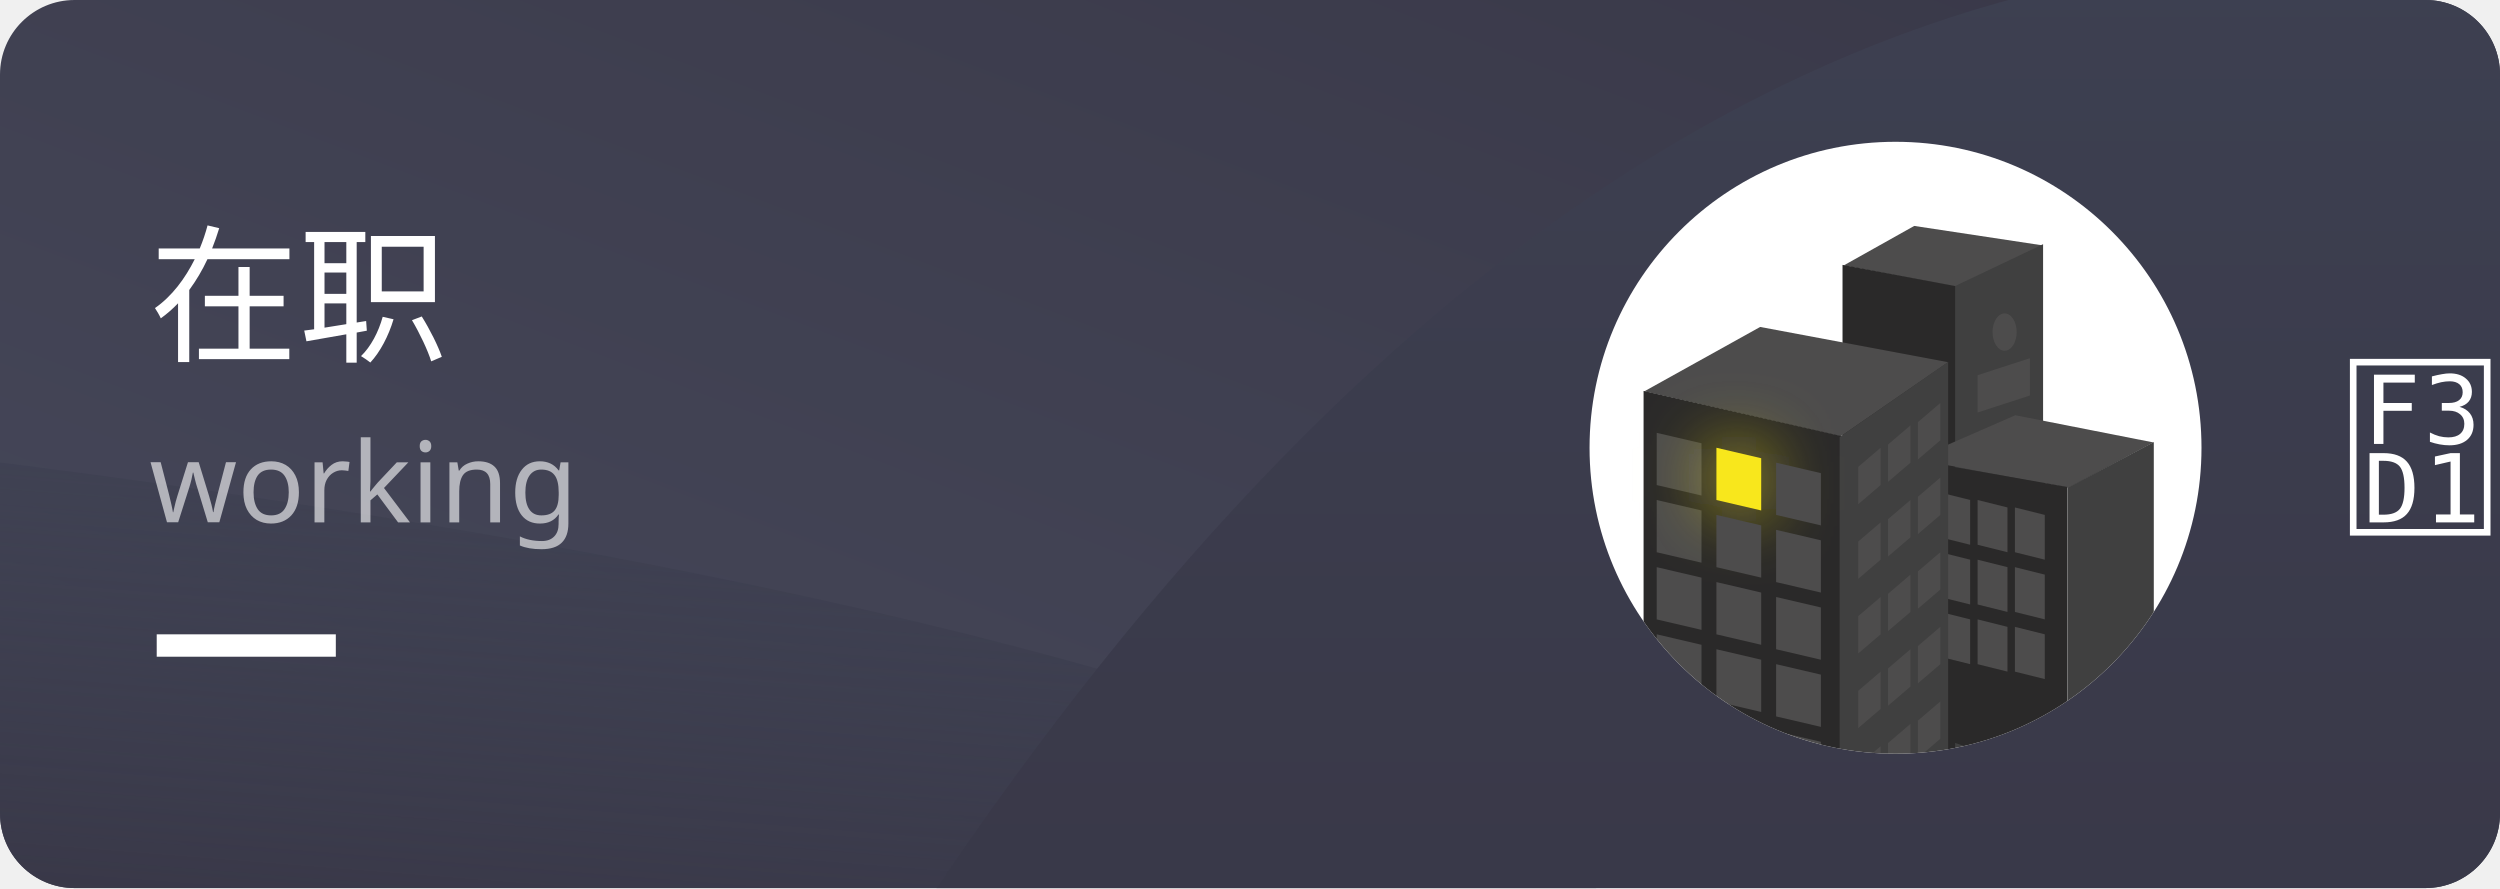
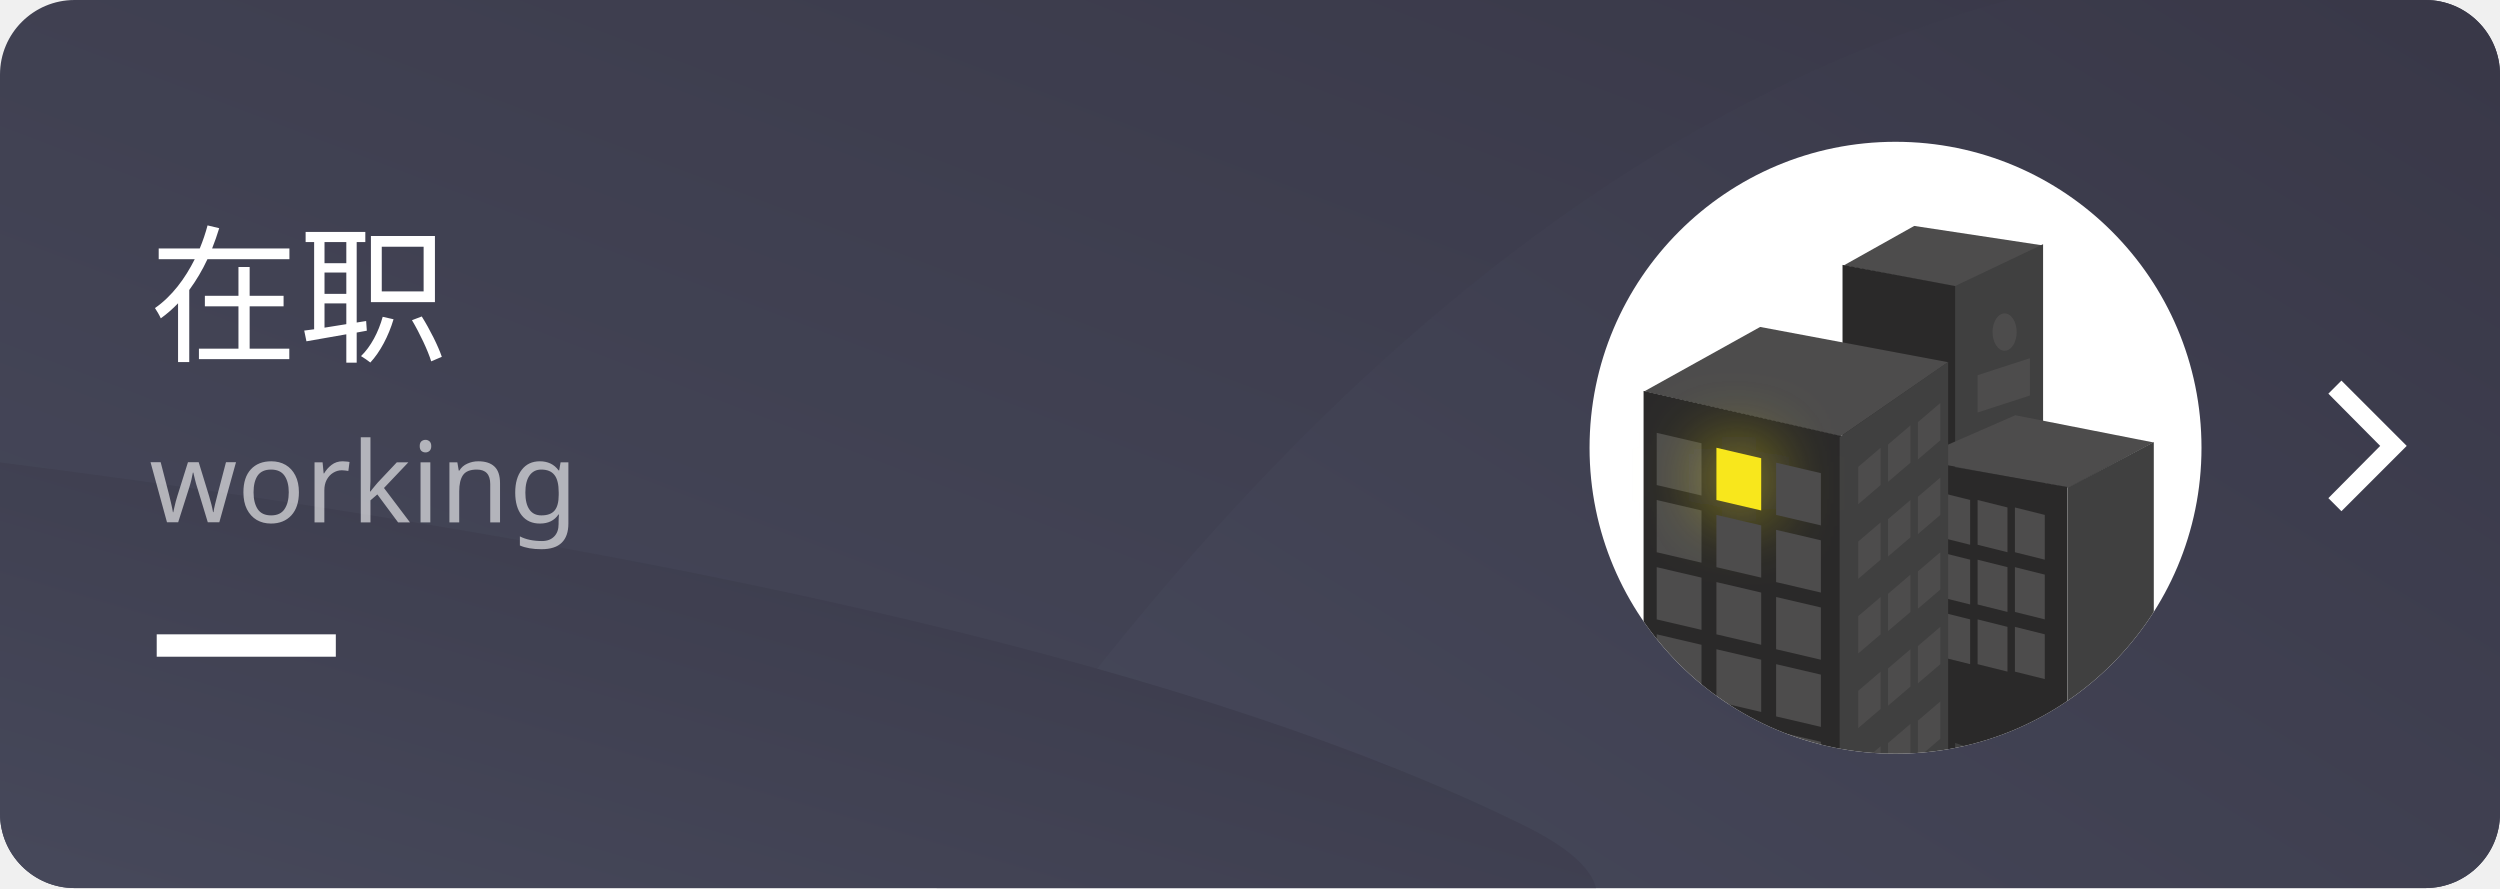
<svg xmlns="http://www.w3.org/2000/svg" xmlns:xlink="http://www.w3.org/1999/xlink" width="335px" height="119px" viewBox="0 0 335 119" version="1.1">
  <defs>
    <linearGradient x1="98.904%" y1="5.281%" x2="1.729%" y2="94.724%" id="linearGradient-1">
      <stop stop-color="#393848" offset="0%" />
      <stop stop-color="#46485A" offset="100%" />
    </linearGradient>
-     <rect id="path-2" x="0" y="0" width="335" height="119" rx="10" />
-     <linearGradient x1="50%" y1="0%" x2="33.007%" y2="77.02%" id="linearGradient-4">
-       <stop stop-color="#3D4051" stop-opacity="0.484" offset="0%" />
-       <stop stop-color="#393848" offset="100%" />
-     </linearGradient>
-     <linearGradient x1="50%" y1="0%" x2="50%" y2="100%" id="linearGradient-5">
-       <stop stop-color="#3D4051" offset="0%" />
-       <stop stop-color="#393848" offset="100%" />
-     </linearGradient>
-     <circle id="path-6" cx="41" cy="41" r="41" />
-     <filter x="-235.5%" y="-168.2%" width="571.0%" height="436.3%" filterUnits="objectBoundingBox" id="filter-8">
+     <circle id="path-2" cx="41" cy="41" r="41" />
+     <filter x="-235.5%" y="-168.2%" width="571.0%" height="436.3%" filterUnits="objectBoundingBox" id="filter-4">
      <feGaussianBlur stdDeviation="4.71" in="SourceGraphic" />
    </filter>
  </defs>
  <g id="2018年12月05日" stroke="none" stroke-width="1" fill="none" fill-rule="evenodd">
    <g id="职业认证-step1" transform="translate(-20, -224)">
      <g id="在职" transform="translate(20, 224)">
-         <g id="Path-24">
-           <mask id="mask-3" fill="white">
-             <use xlink:href="#path-2" />
-           </mask>
-           <use id="Mask" fill="url(#linearGradient-1)" fill-rule="nonzero" xlink:href="#path-2" />
-           <path d="M-16,60 C87.125,72.208 160.536,89.081 204.232,110.618 C269.777,142.923 -16,160.813 -16,116.704 C-16,87.298 -16,68.397 -16,60 Z" fill="url(#linearGradient-4)" fill-rule="nonzero" mask="url(#mask-3)" />
-           <path d="M124.165,121.01 C185.565,29.313 254.354,-12.686 330.53,-4.985 C444.795,6.565 428.227,126.922 330.53,126.922 C265.399,126.922 196.611,124.951 124.165,121.01 Z" id="Path-3" fill="url(#linearGradient-5)" fill-rule="nonzero" mask="url(#mask-3)" />
+         <g id="Path-24" fill="url(#linearGradient-1)" fill-rule="nonzero">
+           <rect id="Mask" x="0" y="0" width="335" height="119" rx="10" />
+           <path d="M269.131,0 L325,0 C330.523,-1.01453063e-15 335,4.477 335,10 L335,109 C335,114.523 330.523,119 325,119 L125.518,119 C169.595,53.812 217.466,14.145 269.131,-3.99680289e-15 Z" id="Combined-Shape" />
+           <path d="M213.868,119 L10,119 C4.477,119 6.76353751e-16,114.523 0,109 L0,61.962 C94.753,73.993 162.83,90.212 204.232,110.618 C210.164,113.542 213.219,116.348 213.868,119 Z" id="Combined-Shape" />
        </g>
        <text font-family="SourceHanSansSC-Medium, Source Han Sans SC" font-size="20" font-weight="400" fill="#FFFFFF">
          <tspan x="20" y="47">在职</tspan>
        </text>
        <rect id="Rectangle" fill="#FFFFFF" fill-rule="nonzero" x="21" y="85" width="24" height="3" />
        <g id="Group-39" transform="translate(213, 19)">
-           <mask id="mask-7" fill="white">
-             <use xlink:href="#path-6" />
+           <mask id="mask-3" fill="white">
+             <use xlink:href="#path-2" />
          </mask>
-           <use id="Mask" fill="#FFFFFF" fill-rule="nonzero" xlink:href="#path-6" />
-           <g mask="url(#mask-7)">
+           <use id="Mask" fill="#FFFFFF" fill-rule="nonzero" xlink:href="#path-2" />
+           <g mask="url(#mask-3)">
            <g transform="translate(7, 11)">
              <g id="Group-37" transform="translate(26, 0)">
                <polygon id="Path-17" fill="#4D4C4C" fill-rule="nonzero" points="1.051 5.57 16.469 8.55 27.713 2.88 10.506 0.274" />
                <polygon id="Path-18" fill="#2A2929" fill-rule="nonzero" points="0.898 5.493 0.898 70.816 16.201 76.103 16.201 8.372" />
                <polygon id="Path-19" fill="#404040" fill-rule="nonzero" points="15.989 8.322 27.773 2.721 27.773 70.692 15.989 76.246" />
                <path d="M22.617,16.998 C23.51,16.998 24.234,15.879 24.234,14.498 C24.234,13.117 23.51,11.998 22.617,11.998 C21.724,11.998 21,13.117 21,14.498 C21,15.879 21.724,16.998 22.617,16.998 Z" id="Oval-11" fill="#4D4C4C" fill-rule="nonzero" />
                <polygon id="Rectangle-46" fill="#4D4C4C" fill-rule="nonzero" points="19 20.274 26 18 26 23 19 25.274" />
              </g>
              <g id="Group-35" transform="translate(36, 25)">
                <polygon id="Path-20" fill="#4D4C4C" fill-rule="nonzero" points="14.051 0.642 32.554 4.286 21.206 10.395 0.609 6.516" />
                <polygon id="Path-21" fill="#2A2929" fill-rule="nonzero" points="0.737 6.677 0.737 42.745 21.019 49.727 21.019 10.255" />
                <polygon id="Path-22" fill="#404040" fill-rule="nonzero" points="21.034 10.38 21.034 49.671 32.609 40.704 32.609 4.234" />
                <polygon id="Rectangle-43" fill="#4D4C4C" fill-rule="nonzero" points="4 11 8 11.998 8 17.998 4 17" />
                <polygon id="Rectangle-43-Copy-3" fill="#4D4C4C" fill-rule="nonzero" points="4 19 8 19.998 8 25.998 4 25" />
                <polygon id="Rectangle-43-Copy" fill="#4D4C4C" fill-rule="nonzero" points="9 12 13 12.998 13 18.998 9 18" />
                <polygon id="Rectangle-43-Copy-4" fill="#4D4C4C" fill-rule="nonzero" points="9 20 13 20.998 13 26.998 9 26" />
                <polygon id="Rectangle-43-Copy-2" fill="#4D4C4C" fill-rule="nonzero" points="14 13 18 13.998 18 19.998 14 19" />
                <polygon id="Rectangle-43-Copy-5" fill="#4D4C4C" fill-rule="nonzero" points="14 21 18 21.998 18 27.998 14 27" />
                <polygon id="Rectangle-43-Copy-8" fill="#4D4C4C" fill-rule="nonzero" points="4 27 8 27.998 8 33.998 4 33" />
                <polygon id="Rectangle-43-Copy-7" fill="#4D4C4C" fill-rule="nonzero" points="9 28 13 28.998 13 34.998 9 34" />
                <polygon id="Rectangle-43-Copy-6" fill="#4D4C4C" fill-rule="nonzero" points="14 29 18 29.998 18 35.998 14 35" />
              </g>
              <g id="Group-34" transform="translate(0, 13)">
                <polygon id="Path-8" fill="#4D4C4C" fill-rule="nonzero" points="0.345 9.434 26.635 15.482 41.05 5.535 15.862 0.811" />
                <polygon id="Path-15" fill="#2A2929" fill-rule="nonzero" points="0.239 9.384 0.239 70.078 26.713 79.963 26.713 15.424" />
                <polygon id="Path-16" fill="#404040" fill-rule="nonzero" points="26.514 15.567 41.051 5.487 41.051 63.744 26.514 80.057" />
                <polygon id="Rectangle-36" fill="#4D4C4C" fill-rule="nonzero" points="2 15 8 16.402 8 23.402 2 22" />
                <polygon id="Rectangle-36-Copy-3" fill="#4D4C4C" fill-rule="nonzero" points="2 24 8 25.402 8 32.402 2 31" />
-                 <polygon id="Rectangle-36-Copy" fill="#F8E71C" fill-rule="nonzero" filter="url(#filter-8)" points="10 17 16 18.402 16 25.402 10 24" />
+                 <polygon id="Rectangle-36-Copy" fill="#F8E71C" fill-rule="nonzero" filter="url(#filter-4)" points="10 17 16 18.402 16 25.402 10 24" />
                <polygon id="Rectangle-36-Copy" fill="#F8E71C" fill-rule="nonzero" points="10 17 16 18.402 16 25.402 10 24" />
                <polygon id="Rectangle-36-Copy-4" fill="#4D4C4C" fill-rule="nonzero" points="10 26 16 27.402 16 34.402 10 33" />
                <polygon id="Rectangle-36-Copy-2" fill="#4D4C4C" fill-rule="nonzero" points="18 19 24 20.402 24 27.402 18 26" />
                <polygon id="Rectangle-36-Copy-5" fill="#4D4C4C" fill-rule="nonzero" points="18 28 24 29.402 24 36.402 18 35" />
                <polygon id="Rectangle-36-Copy-8" fill="#4D4C4C" fill-rule="nonzero" points="2 33 8 34.402 8 41.402 2 40" />
                <polygon id="Rectangle-36-Copy-7" fill="#4D4C4C" fill-rule="nonzero" points="10 35 16 36.402 16 43.402 10 42" />
                <polygon id="Rectangle-36-Copy-6" fill="#4D4C4C" fill-rule="nonzero" points="18 37 24 38.402 24 45.402 18 44" />
                <polygon id="Rectangle-36-Copy-11" fill="#4D4C4C" fill-rule="nonzero" points="2 42 8 43.402 8 50.402 2 49" />
                <polygon id="Rectangle-36-Copy-10" fill="#4D4C4C" fill-rule="nonzero" points="10 44 16 45.402 16 52.402 10 51" />
                <polygon id="Rectangle-36-Copy-9" fill="#4D4C4C" fill-rule="nonzero" points="18 46 24 47.402 24 54.402 18 53" />
                <polygon id="Rectangle-36-Copy-14" fill="#4D4C4C" fill-rule="nonzero" points="2 51 8 52.402 8 59.402 2 58" />
                <polygon id="Rectangle-36-Copy-13" fill="#4D4C4C" fill-rule="nonzero" points="10 53 16 54.402 16 61.402 10 60" />
                <polygon id="Rectangle-36-Copy-12" fill="#4D4C4C" fill-rule="nonzero" points="18 55 24 56.402 24 63.402 18 62" />
                <polygon id="Rectangle-36-Copy-17" fill="#4D4C4C" fill-rule="nonzero" points="2 60 8 61.402 8 68.402 2 67" />
                <polygon id="Rectangle-36-Copy-16" fill="#4D4C4C" fill-rule="nonzero" points="10 62 16 63.402 16 70.402 10 69" />
                <polygon id="Rectangle-36-Copy-15" fill="#4D4C4C" fill-rule="nonzero" points="18 64 24 65.402 24 72.402 18 71" />
                <polygon id="Rectangle-37" fill="#4D4C4C" fill-rule="nonzero" points="29 19.566 32 17 32 22 29 24.566" />
                <polygon id="Rectangle-37-Copy-3" fill="#4D4C4C" fill-rule="nonzero" points="29 29.566 32 27 32 32 29 34.566" />
                <polygon id="Rectangle-37-Copy" fill="#4D4C4C" fill-rule="nonzero" points="33 16.566 36 14 36 19 33 21.566" />
                <polygon id="Rectangle-37-Copy-4" fill="#4D4C4C" fill-rule="nonzero" points="33 26.566 36 24 36 29 33 31.566" />
                <polygon id="Rectangle-37-Copy-2" fill="#4D4C4C" fill-rule="nonzero" points="37 13.566 40 11 40 16 37 18.566" />
                <polygon id="Rectangle-37-Copy-5" fill="#4D4C4C" fill-rule="nonzero" points="37 23.566 40 21 40 26 37 28.566" />
                <polygon id="Rectangle-37-Copy-8" fill="#4D4C4C" fill-rule="nonzero" points="29 39.566 32 37 32 42 29 44.566" />
                <polygon id="Rectangle-37-Copy-7" fill="#4D4C4C" fill-rule="nonzero" points="33 36.566 36 34 36 39 33 41.566" />
                <polygon id="Rectangle-37-Copy-6" fill="#4D4C4C" fill-rule="nonzero" points="37 33.566 40 31 40 36 37 38.566" />
                <polygon id="Rectangle-37-Copy-11" fill="#4D4C4C" fill-rule="nonzero" points="29 49.566 32 47 32 52 29 54.566" />
                <polygon id="Rectangle-37-Copy-10" fill="#4D4C4C" fill-rule="nonzero" points="33 46.566 36 44 36 49 33 51.566" />
                <polygon id="Rectangle-37-Copy-9" fill="#4D4C4C" fill-rule="nonzero" points="37 43.566 40 41 40 46 37 48.566" />
                <polygon id="Rectangle-37-Copy-14" fill="#4D4C4C" fill-rule="nonzero" points="29 59.566 32 57 32 62 29 64.566" />
                <polygon id="Rectangle-37-Copy-13" fill="#4D4C4C" fill-rule="nonzero" points="33 56.566 36 54 36 59 33 61.566" />
                <polygon id="Rectangle-37-Copy-12" fill="#4D4C4C" fill-rule="nonzero" points="37 53.566 40 51 40 56 37 58.566" />
              </g>
            </g>
          </g>
        </g>
        <text id="working" opacity="0.6" font-family="SourceHanSansSC-Medium, Source Han Sans SC" font-size="15" font-weight="400" fill="#FFFFFF">
          <tspan x="20" y="70">working</tspan>
        </text>
-         <text id="ion-ios-arrow-forward---Ionicons" font-family="Ionicons" font-size="28" font-weight="400" fill="#FFFFFF">
-           <tspan x="314" y="70"></tspan>
-         </text>
+         <polygon id="ion-ios-arrow-forward---Ionicons" fill="#FFFFFF" points="312 52.75 313.75 51 322.5 59.75 313.75 68.5 312 66.75 318.945 59.75" />
      </g>
    </g>
  </g>
</svg>
